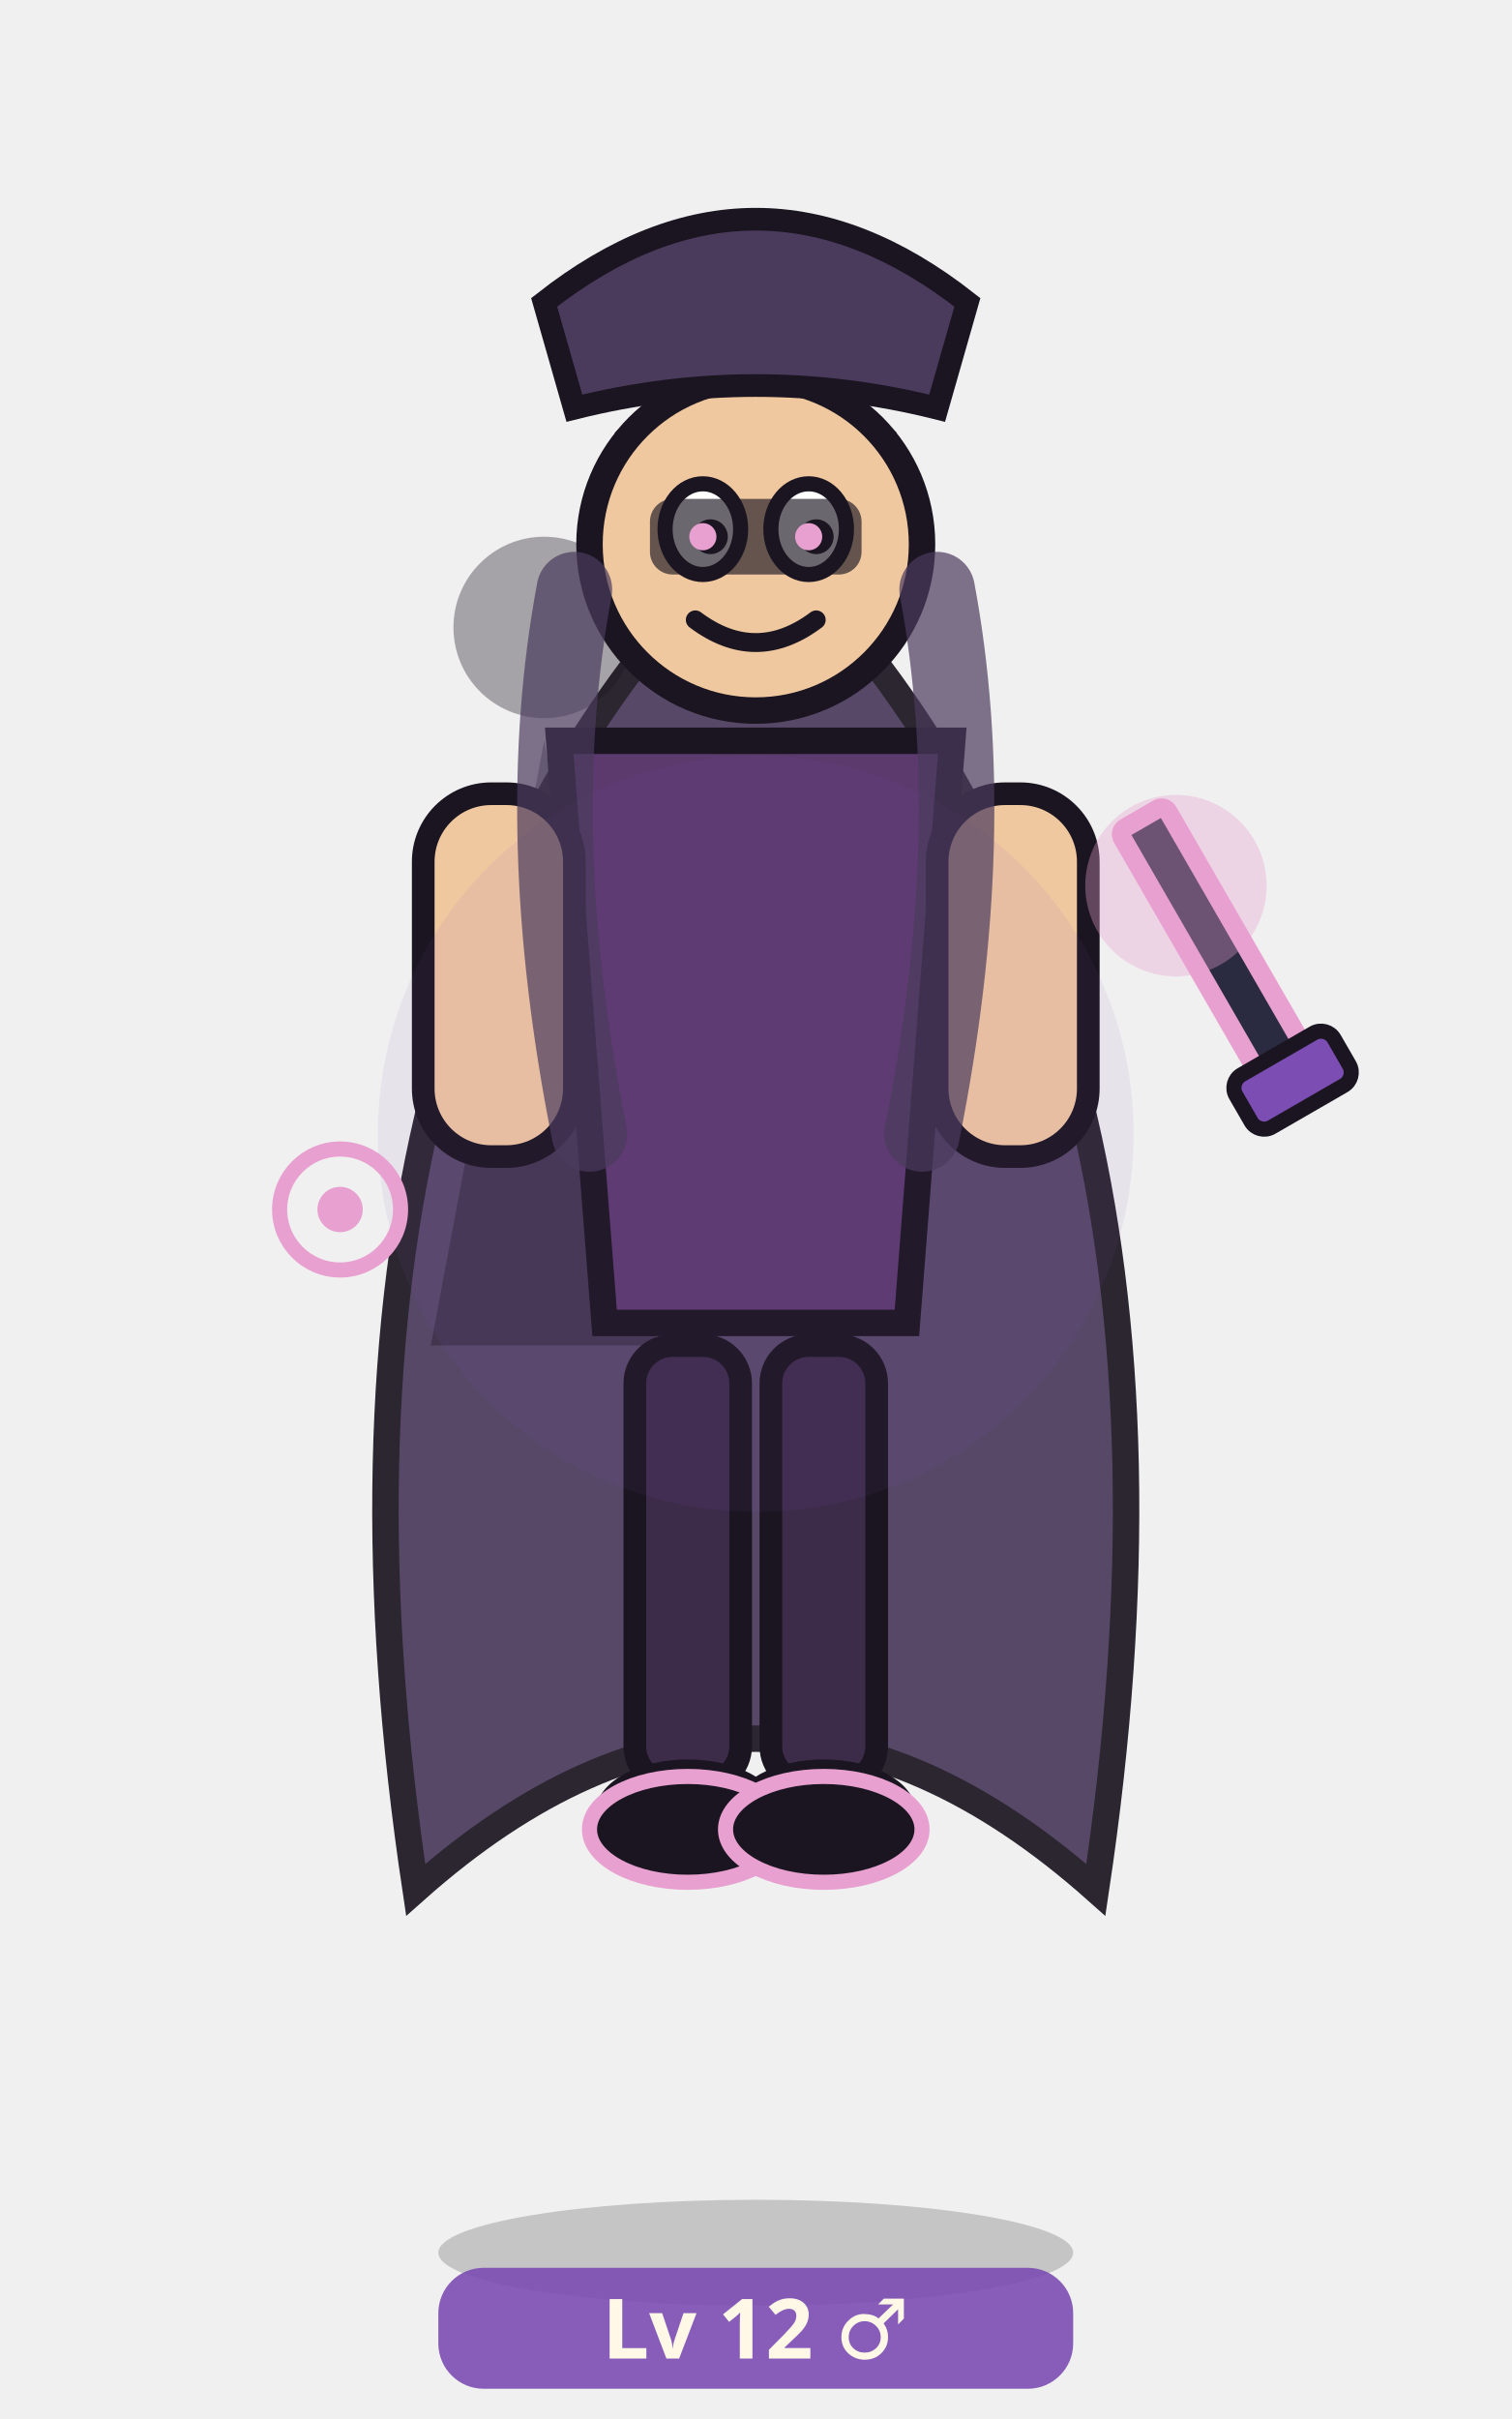
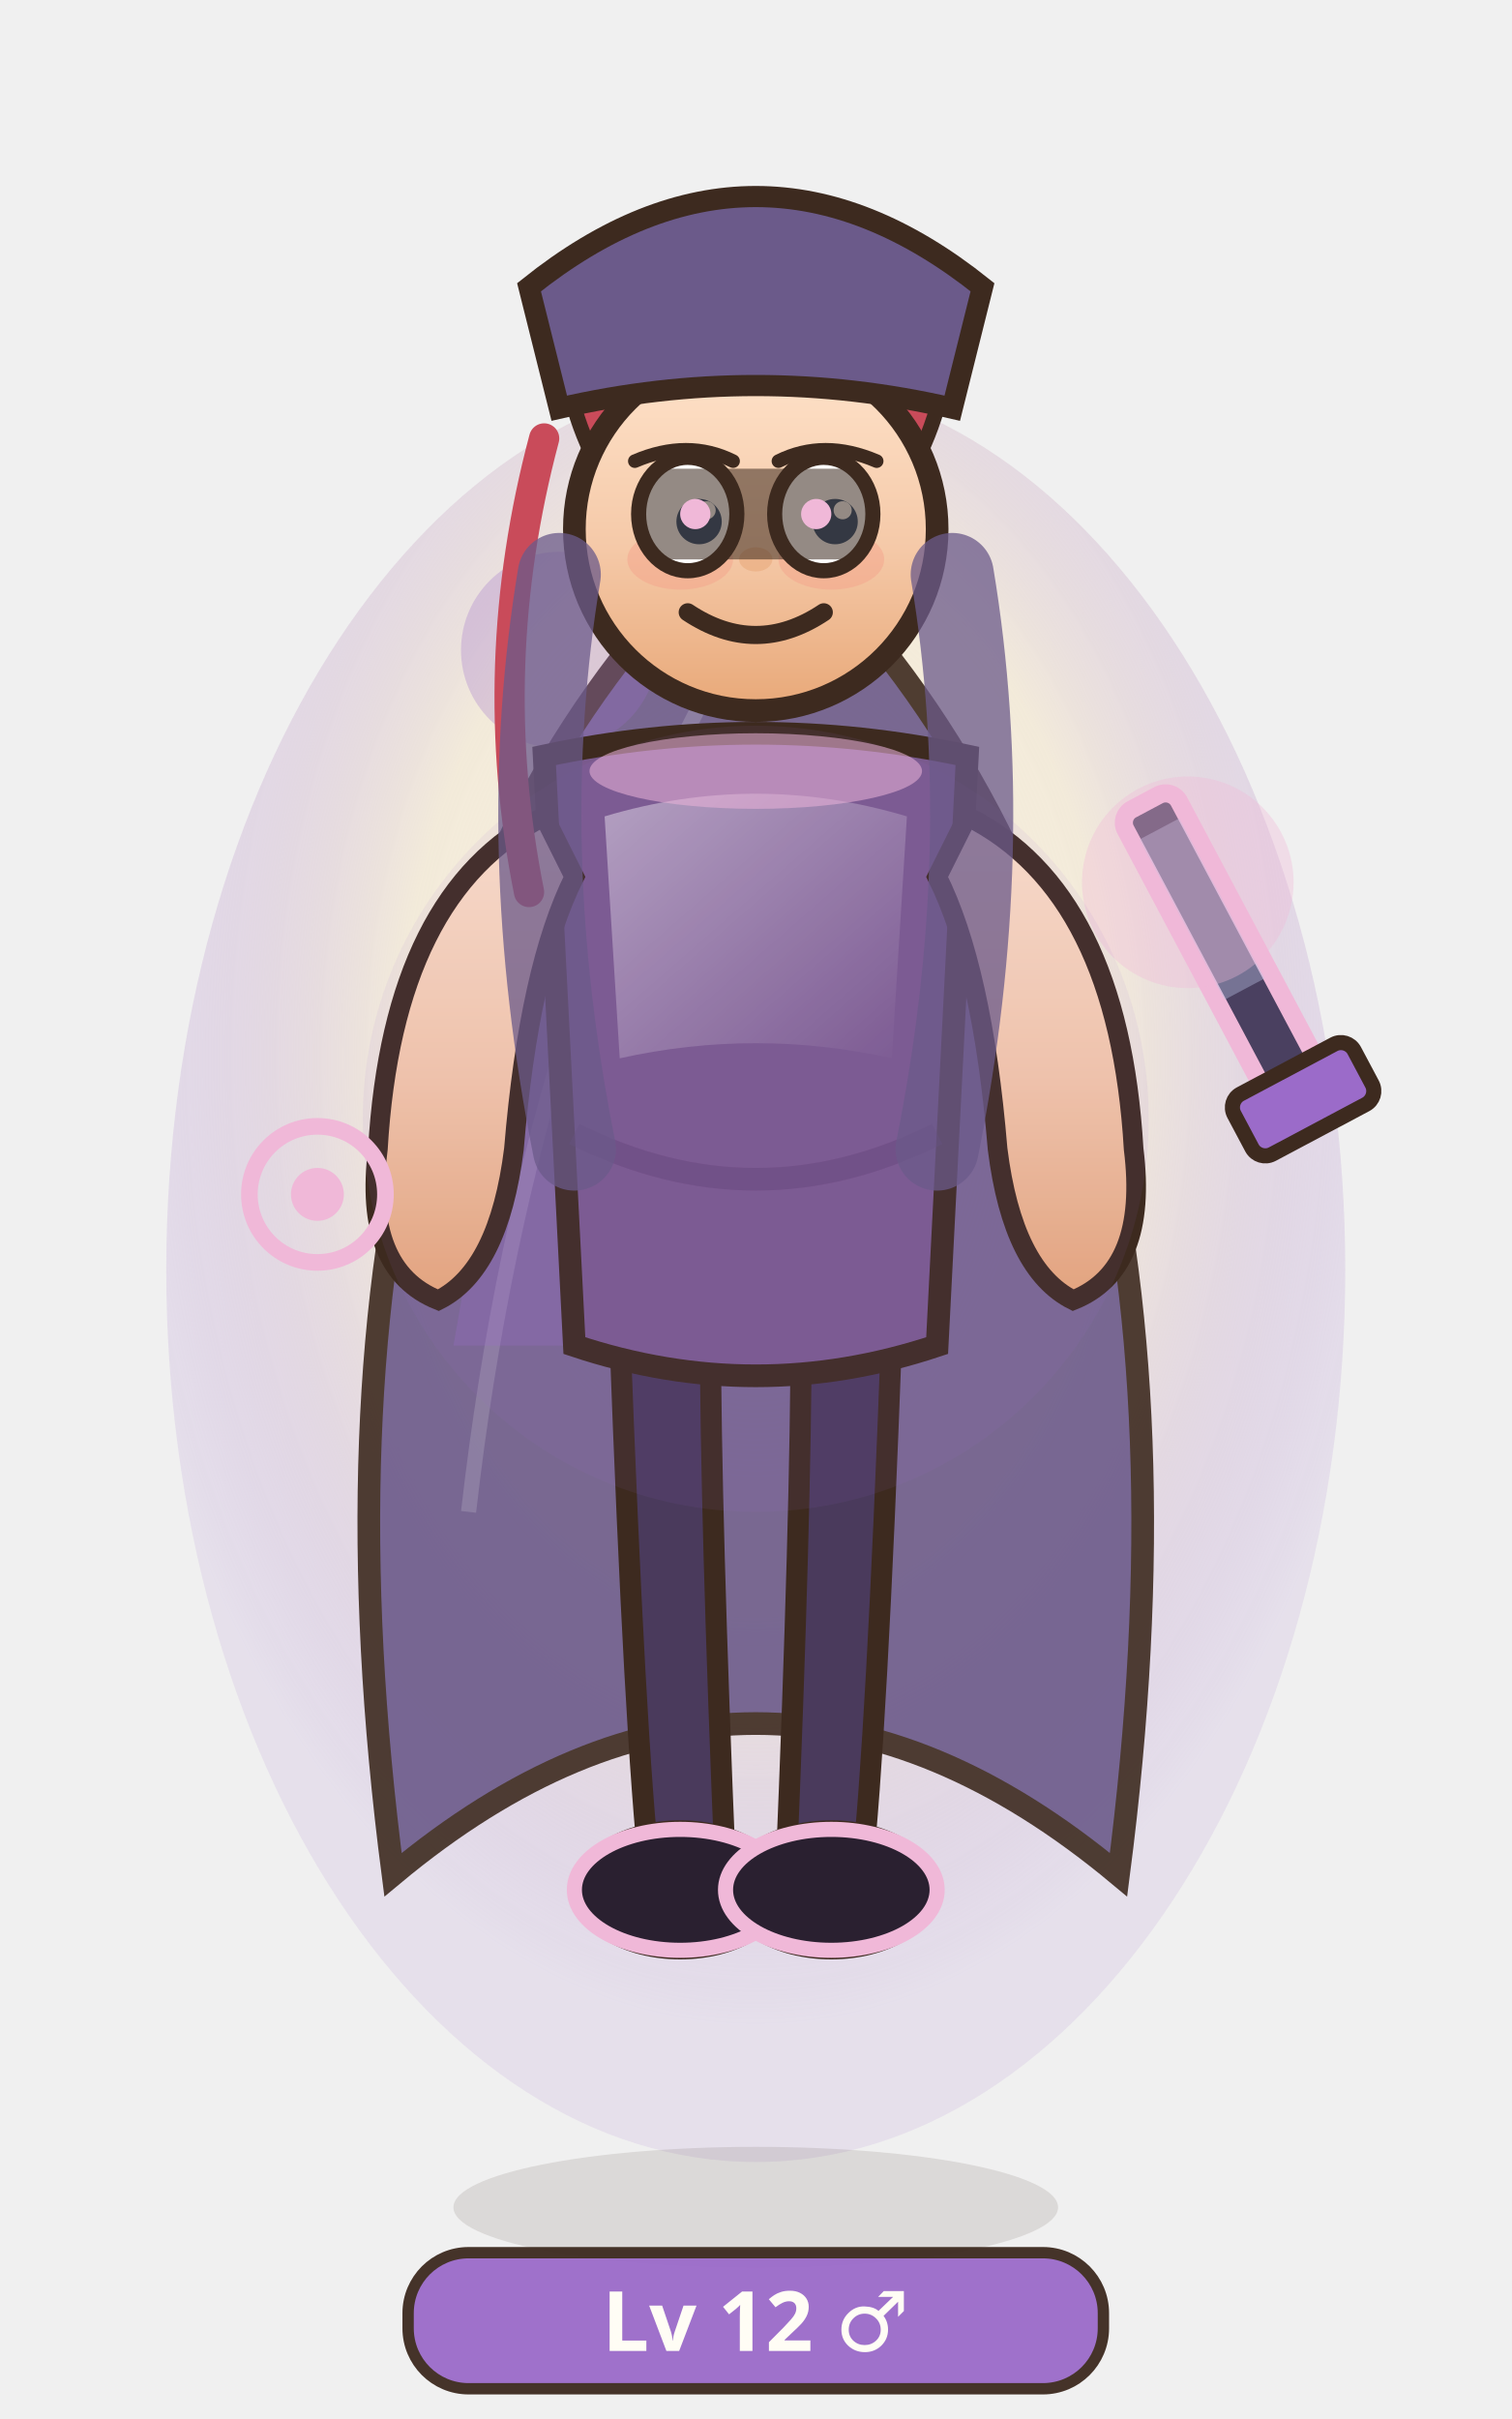
<svg xmlns="http://www.w3.org/2000/svg" viewBox="0 0 200 320" fill="none">
-   <path d="M100 70 Q37 130 55 250 Q100 210 145 250 Q163 130 100 70" fill="#4A3A5C" stroke="#1a1520" stroke-width="3.5" opacity="0.92" />
-   <g opacity="0.35" transform="translate(-28,8)">
-     <path d="M100 90 L85 170 L115 170 Z" fill="#1a1520" />
-     <circle cx="100" cy="75" r="12" fill="#1a1520" />
+   <defs>
+     <radialGradient id="bg" cx="50%" cy="38%" r="55%">
+       <stop offset="0%" stop-color="#FFF8E7" stop-opacity="0.95" />
+       <stop offset="55%" stop-color="#F5E6C8" stop-opacity="0.55" />
+       <stop offset="100%" stop-color="#9B6BC9" stop-opacity="0.12" />
+     </radialGradient>
+     <linearGradient id="skinG" x1="0" y1="0" x2="0" y2="1">
+       <stop offset="0%" stop-color="#FFE4CC" />
+       <stop offset="55%" stop-color="#F5C9A8" />
+       <stop offset="100%" stop-color="#E8A878" />
+     </linearGradient>
+     <linearGradient id="shine" x1="0" y1="0" x2="1" y2="1">
+       <stop offset="0%" stop-color="#fff" stop-opacity="0.45" />
+       <stop offset="100%" stop-color="#fff" stop-opacity="0" />
+     </linearGradient>
+   </defs>
+   <ellipse cx="100" cy="168" rx="78" ry="118" fill="url(#bg)" />
+   <path d="M100 68 Q36 125 52 248 Q100 208 148 248 Q164 125 100 68" fill="#6B5A8A" stroke="#3D2A1F" stroke-width="3" opacity="0.9" />
+   <path d="M100 80 Q70 130 62 200" fill="none" stroke="#fff" stroke-width="2" opacity="0.15" />
+   <g opacity="0.28" transform="translate(-26,10)">
+     <path d="M100 88 L86 168 L114 168 Z" fill="#9B6BC9" />
+     <circle cx="100" cy="76" r="13" fill="#9B6BC9" />
  </g>
-   <ellipse cx="100" cy="298" rx="42" ry="7" fill="#000" opacity="0.18" />
-   <rect x="84" y="178" width="14" height="58" rx="5" fill="#3D2B4A" stroke="#1a1520" stroke-width="3" />
-   <rect x="102" y="178" width="14" height="58" rx="5" fill="#3D2B4A" stroke="#1a1520" stroke-width="3" />
-   <ellipse cx="91" cy="240" rx="11" ry="6" fill="#1A1520" stroke="#1a1520" stroke-width="2.5" />
-   <ellipse cx="109" cy="240" rx="11" ry="6" fill="#1A1520" stroke="#1a1520" stroke-width="2.5" />
-   <path d="M74 98 L126 98 L120 175 L80 175 Z" fill="#5C3A6E" stroke="#1a1520" stroke-width="3.5" />
-   <rect x="56" y="105" width="20" height="48" rx="9" fill="#F0C8A0" stroke="#1a1520" stroke-width="3" />
-   <rect x="124" y="105" width="20" height="48" rx="9" fill="#F0C8A0" stroke="#1a1520" stroke-width="3" />
-   <ellipse cx="91" cy="242" rx="13" ry="7" fill="#1A1520" stroke="#E8A0D0" stroke-width="2" />
-   <ellipse cx="109" cy="242" rx="13" ry="7" fill="#1A1520" stroke="#E8A0D0" stroke-width="2" />
-   <g transform="translate(148,110) rotate(-30)">
-     <rect x="0" y="0" width="7" height="40" rx="1" fill="#2A2A40" stroke="#E8A0D0" stroke-width="2.5" />
-     <rect x="-4" y="36" width="15" height="8" rx="2" fill="#7C4DB2" stroke="#1a1520" stroke-width="2" />
-     <circle cx="3" cy="10" r="12" fill="#E8A0D0" opacity="0.35" />
+   <ellipse cx="100" cy="292" rx="40" ry="8" fill="#3D2A1F" opacity="0.12" />
+   <path d="M82 176 Q84 230 86 248 L96 248 Q94 200 94 176 Z" fill="#4A3A5C" stroke="#3D2A1F" stroke-width="2.8" />
+   <path d="M106 176 Q106 200 104 248 L114 248 Q116 230 118 176 Z" fill="#4A3A5C" stroke="#3D2A1F" stroke-width="2.8" />
+   <ellipse cx="90" cy="250" rx="13" ry="8" fill="#2A2030" stroke="#3D2A1F" stroke-width="2.4" />
+   <ellipse cx="110" cy="250" rx="13" ry="8" fill="#2A2030" stroke="#3D2A1F" stroke-width="2.4" />
+   <path d="M72 100 Q100 94 128 100 L124 178 Q100 186 76 178 Z" fill="#7A5A8E" stroke="#3D2A1F" stroke-width="3" />
+   <path d="M80 108 Q100 102 120 108 L118 140 Q100 136 82 140 Z" fill="url(#shine)" />
+   <path d="M76 150 Q100 162 124 150" fill="none" stroke="#5A3A6E" stroke-width="3" opacity="0.35" />
+   <path d="M72 108 Q52 118 50 152 Q48 168 58 172 Q66 168 68 152 Q70 128 76 116 Z" fill="url(#skinG)" stroke="#3D2A1F" stroke-width="2.6" />
+   <path d="M128 108 Q148 118 150 152 Q152 168 142 172 Q134 168 132 152 Q130 128 124 116 Z" fill="url(#skinG)" stroke="#3D2A1F" stroke-width="2.6" />
+   <ellipse cx="100" cy="102" rx="22" ry="5" fill="#F0B8D8" opacity="0.55" />
+   <ellipse cx="90" cy="250" rx="14" ry="8" fill="#2A2030" stroke="#F0B8D8" stroke-width="2" />
+   <ellipse cx="110" cy="250" rx="14" ry="8" fill="#2A2030" stroke="#F0B8D8" stroke-width="2" />
+   <g transform="translate(148,108) rotate(-28)">
+     <rect x="0" y="0" width="8" height="44" rx="2" fill="#4A4060" stroke="#F0B8D8" stroke-width="2.4" />
+     <path d="M1 4 L7 4 L7 28 L1 28 Z" fill="#B8C0E0" opacity="0.4" />
+     <rect x="-5" y="40" width="18" height="9" rx="2" fill="#9B6BC9" stroke="#3D2A1F" stroke-width="2" />
+     <circle cx="4" cy="12" r="14" fill="#F0B8D8" opacity="0.35" />
  </g>
-   <circle cx="100" cy="150" r="50" fill="#7C4DB2" opacity="0.08" />
-   <circle cx="45" cy="160" r="8" fill="none" stroke="#E8A0D0" stroke-width="2" />
-   <circle cx="45" cy="160" r="3" fill="#E8A0D0" />
-   <path d="M82 58 Q100 42 118 58" fill="#C23B2E" stroke="#1a1520" stroke-width="2" />
-   <circle cx="100" cy="72" r="22" fill="#F0C8A0" stroke="#1a1520" stroke-width="3.5" />
-   <ellipse cx="93" cy="70" rx="5" ry="6" fill="#fff" stroke="#1a1520" stroke-width="2" />
-   <ellipse cx="107" cy="70" rx="5" ry="6" fill="#fff" stroke="#1a1520" stroke-width="2" />
-   <circle cx="94" cy="71" r="2.3" fill="#1a1520" />
-   <circle cx="108" cy="71" r="2.3" fill="#1a1520" />
-   <path d="M92 82 Q100 88 108 82" stroke="#1a1520" stroke-width="2.5" fill="none" stroke-linecap="round" />
-   <path d="M72 40 Q100 18 128 40 L124 54 Q100 48 76 54 Z" fill="#4A3A5C" stroke="#1a1520" stroke-width="3" />
-   <path d="M76 78 Q70 110 78 150" fill="none" stroke="#4A3A5C" stroke-width="10" stroke-linecap="round" opacity="0.7" />
-   <path d="M124 78 Q130 110 122 150" fill="none" stroke="#4A3A5C" stroke-width="10" stroke-linecap="round" opacity="0.7" />
-   <rect x="86" y="66" width="28" height="10" rx="3" fill="#1a1520" opacity="0.65" />
-   <circle cx="93" cy="71" r="1.8" fill="#E8A0D0" />
-   <circle cx="107" cy="71" r="1.8" fill="#E8A0D0" />
-   <rect x="58" y="300" width="84" height="16" rx="6" fill="#7C4DB2" opacity="0.9" />
-   <text x="100" y="312" text-anchor="middle" font-family="Verdana, sans-serif" font-size="11" font-weight="700" fill="#FFF8E7">Lv 12 ♂</text>
+   <circle cx="100" cy="148" r="52" fill="#9B6BC9" opacity="0.08" />
+   <circle cx="42" cy="158" r="9" fill="none" stroke="#F0B8D8" stroke-width="2.2" />
+   <circle cx="42" cy="158" r="3.5" fill="#F0B8D8" />
+   <path d="M76 54 Q100 32 124 54 Q118 74 100 72 Q82 74 76 54 Z" fill="#C94B5A" stroke="#3D2A1F" stroke-width="2" />
+   <path d="M72 58 Q64 88 70 118" fill="none" stroke="#C94B5A" stroke-width="4" stroke-linecap="round" />
+   <circle cx="100" cy="70" r="24" fill="url(#skinG)" stroke="#3D2A1F" stroke-width="3" />
+   <ellipse cx="90" cy="74" rx="7" ry="4" fill="#F4A08A" opacity="0.45" />
+   <ellipse cx="110" cy="74" rx="7" ry="4" fill="#F4A08A" opacity="0.45" />
+   <ellipse cx="91" cy="68" rx="6.5" ry="7.5" fill="#fff" stroke="#3D2A1F" stroke-width="2" />
+   <ellipse cx="109" cy="68" rx="6.5" ry="7.5" fill="#fff" stroke="#3D2A1F" stroke-width="2" />
+   <circle cx="92.5" cy="69" r="3" fill="#2A4A6E" />
+   <circle cx="110.5" cy="69" r="3" fill="#2A4A6E" />
+   <circle cx="93.5" cy="67.5" r="1.2" fill="#fff" />
+   <circle cx="111.5" cy="67.5" r="1.2" fill="#fff" />
+   <path d="M84 61 Q91 58 97 61" stroke="#3D2A1F" stroke-width="1.8" fill="none" stroke-linecap="round" />
+   <path d="M103 61 Q109 58 116 61" stroke="#3D2A1F" stroke-width="1.8" fill="none" stroke-linecap="round" />
+   <ellipse cx="100" cy="74" rx="2.2" ry="1.6" fill="#E8A878" opacity="0.55" />
+   <path d="M91 81 Q100 87 109 81" stroke="#3D2A1F" stroke-width="2.4" fill="none" stroke-linecap="round" />
+   <path d="M70 38 Q100 14 130 38 L126 54 Q100 48 74 54 Z" fill="#6B5A8A" stroke="#3D2A1F" stroke-width="2.8" />
+   <path d="M74 76 Q68 112 76 152" fill="none" stroke="#6B5A8A" stroke-width="11" stroke-linecap="round" opacity="0.75" />
+   <path d="M126 76 Q132 112 124 152" fill="none" stroke="#6B5A8A" stroke-width="11" stroke-linecap="round" opacity="0.75" />
+   <rect x="84" y="62" width="32" height="12" rx="4" fill="#3D2A1F" opacity="0.55" />
+   <circle cx="92" cy="68" r="2" fill="#F0B8D8" />
+   <circle cx="108" cy="68" r="2" fill="#F0B8D8" />
+   <rect x="54" y="298" width="92" height="18" rx="8" fill="#9B6BC9" stroke="#3D2A1F" stroke-width="1.5" opacity="0.95" />
+   <text x="100" y="311" text-anchor="middle" font-family="Verdana, sans-serif" font-size="11" font-weight="700" fill="#FFFDF5">Lv 12 ♂</text>
</svg>
